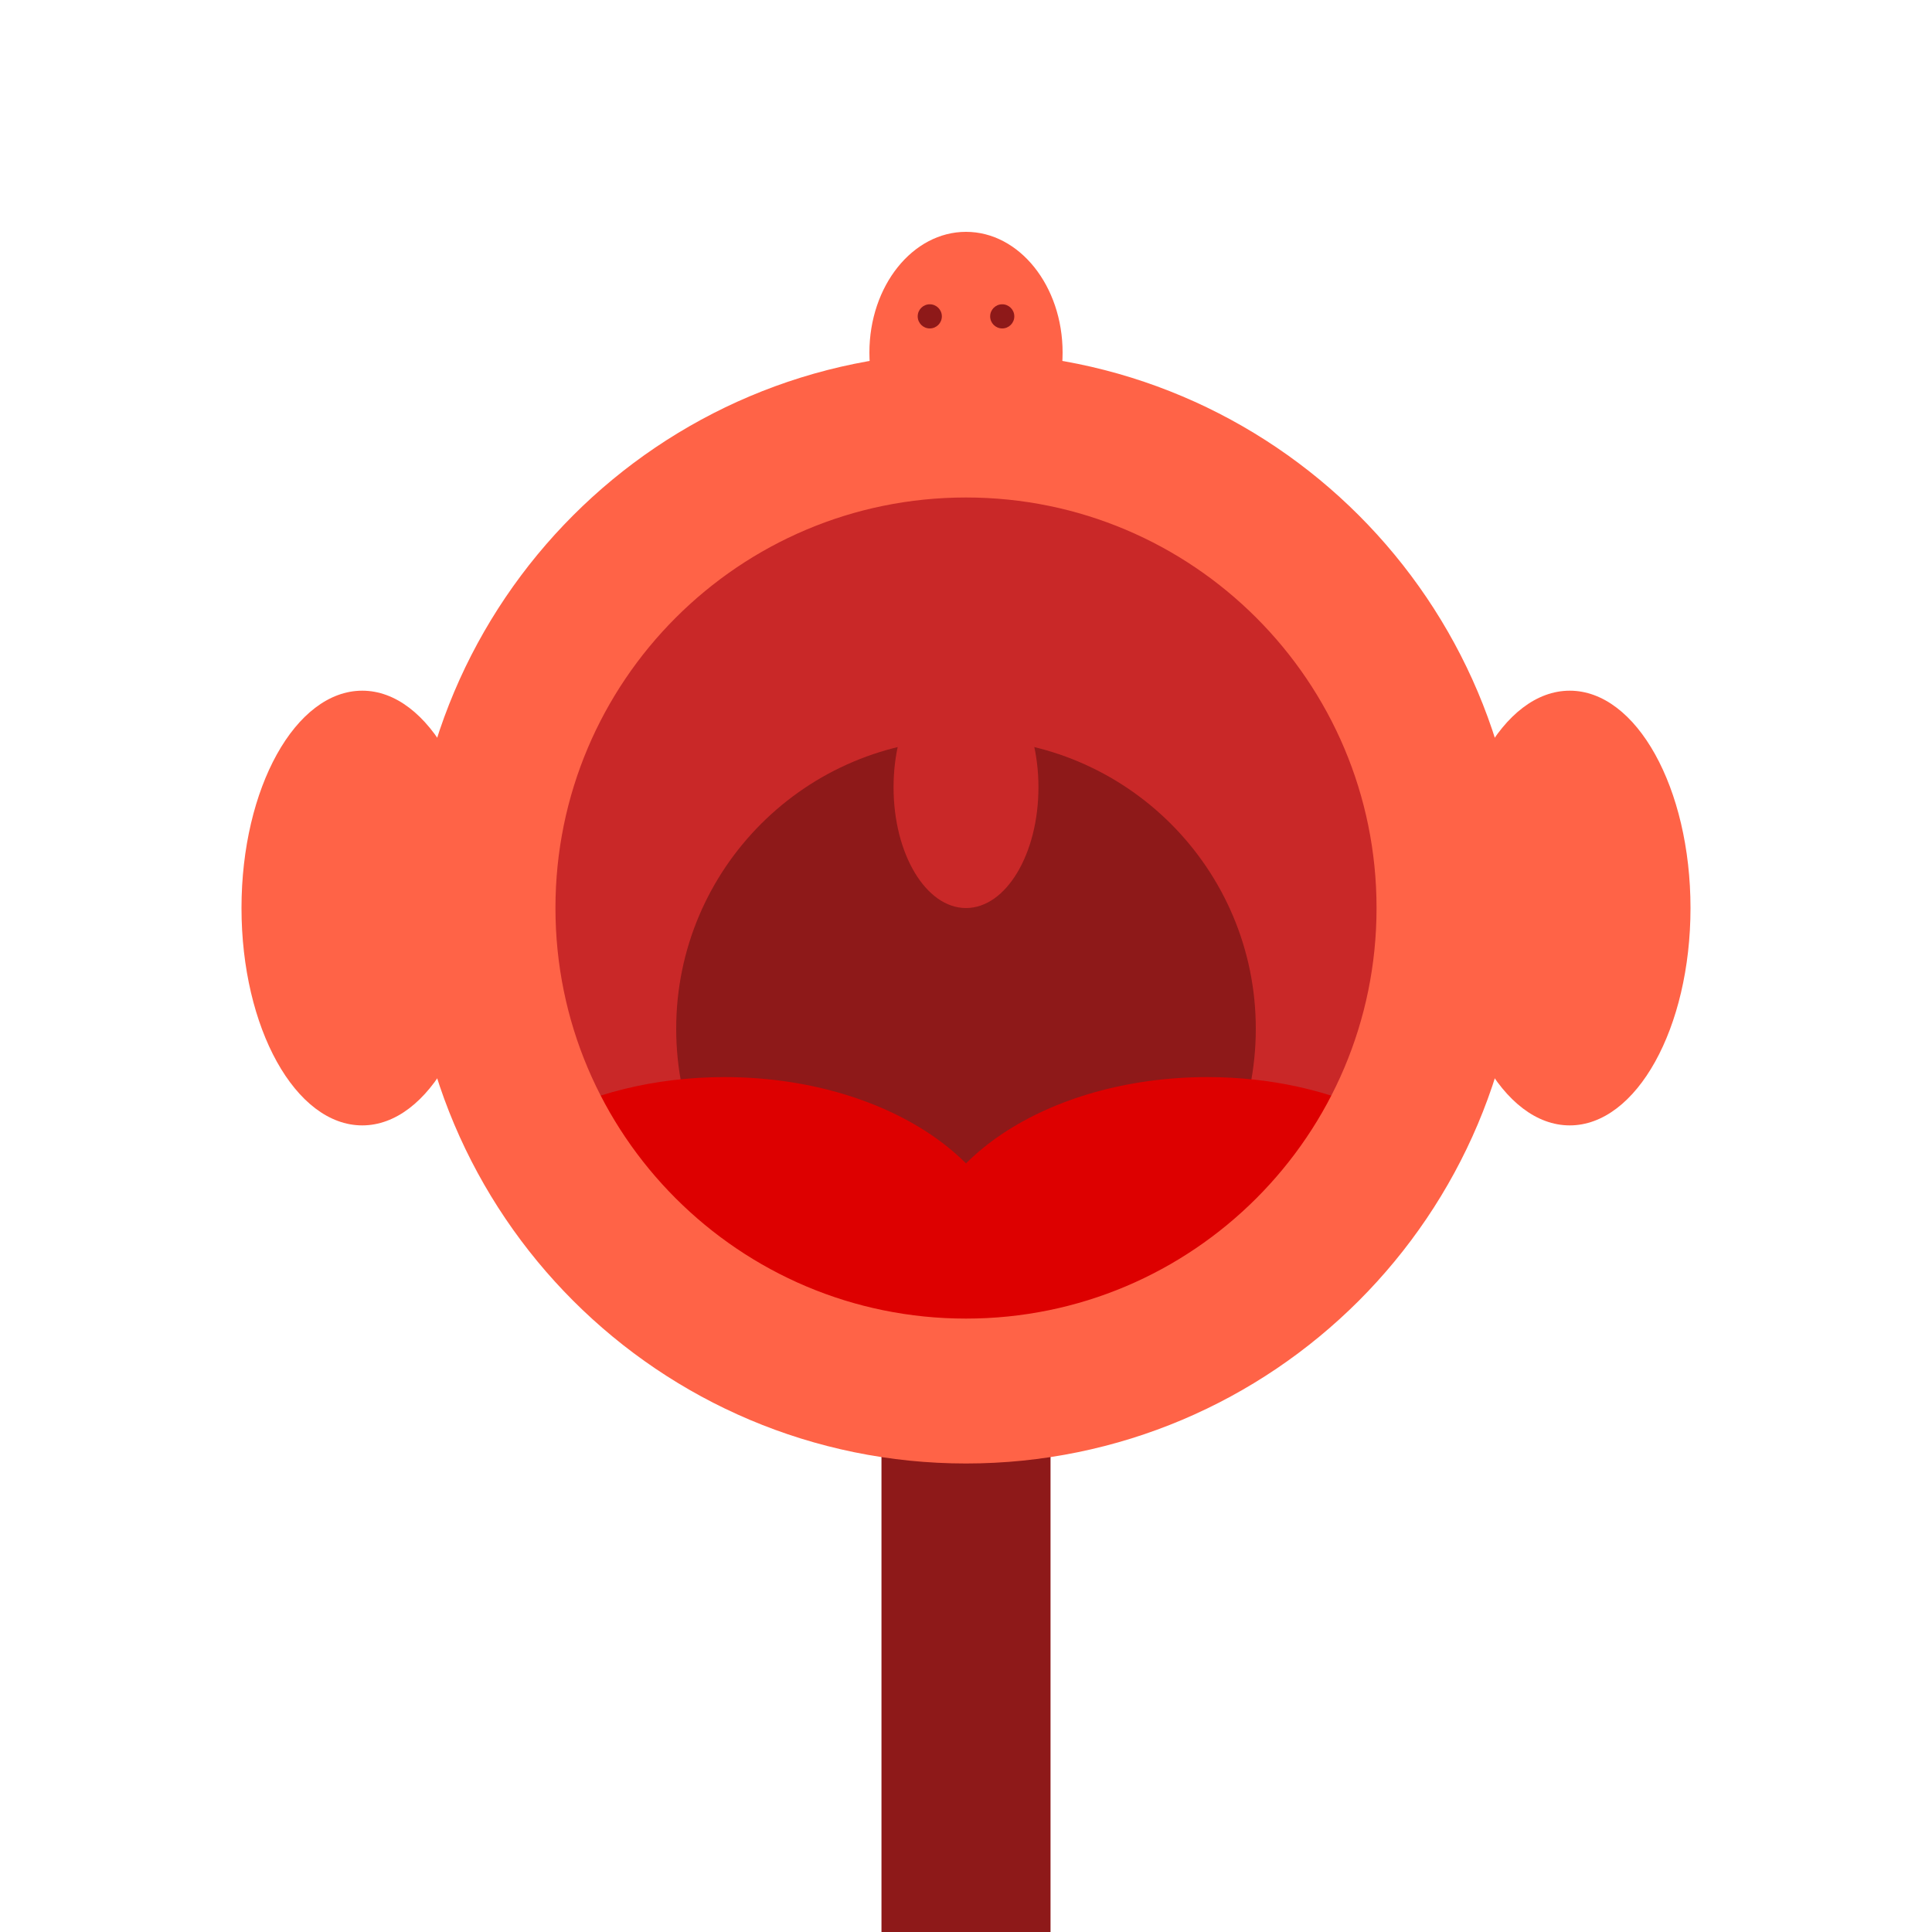
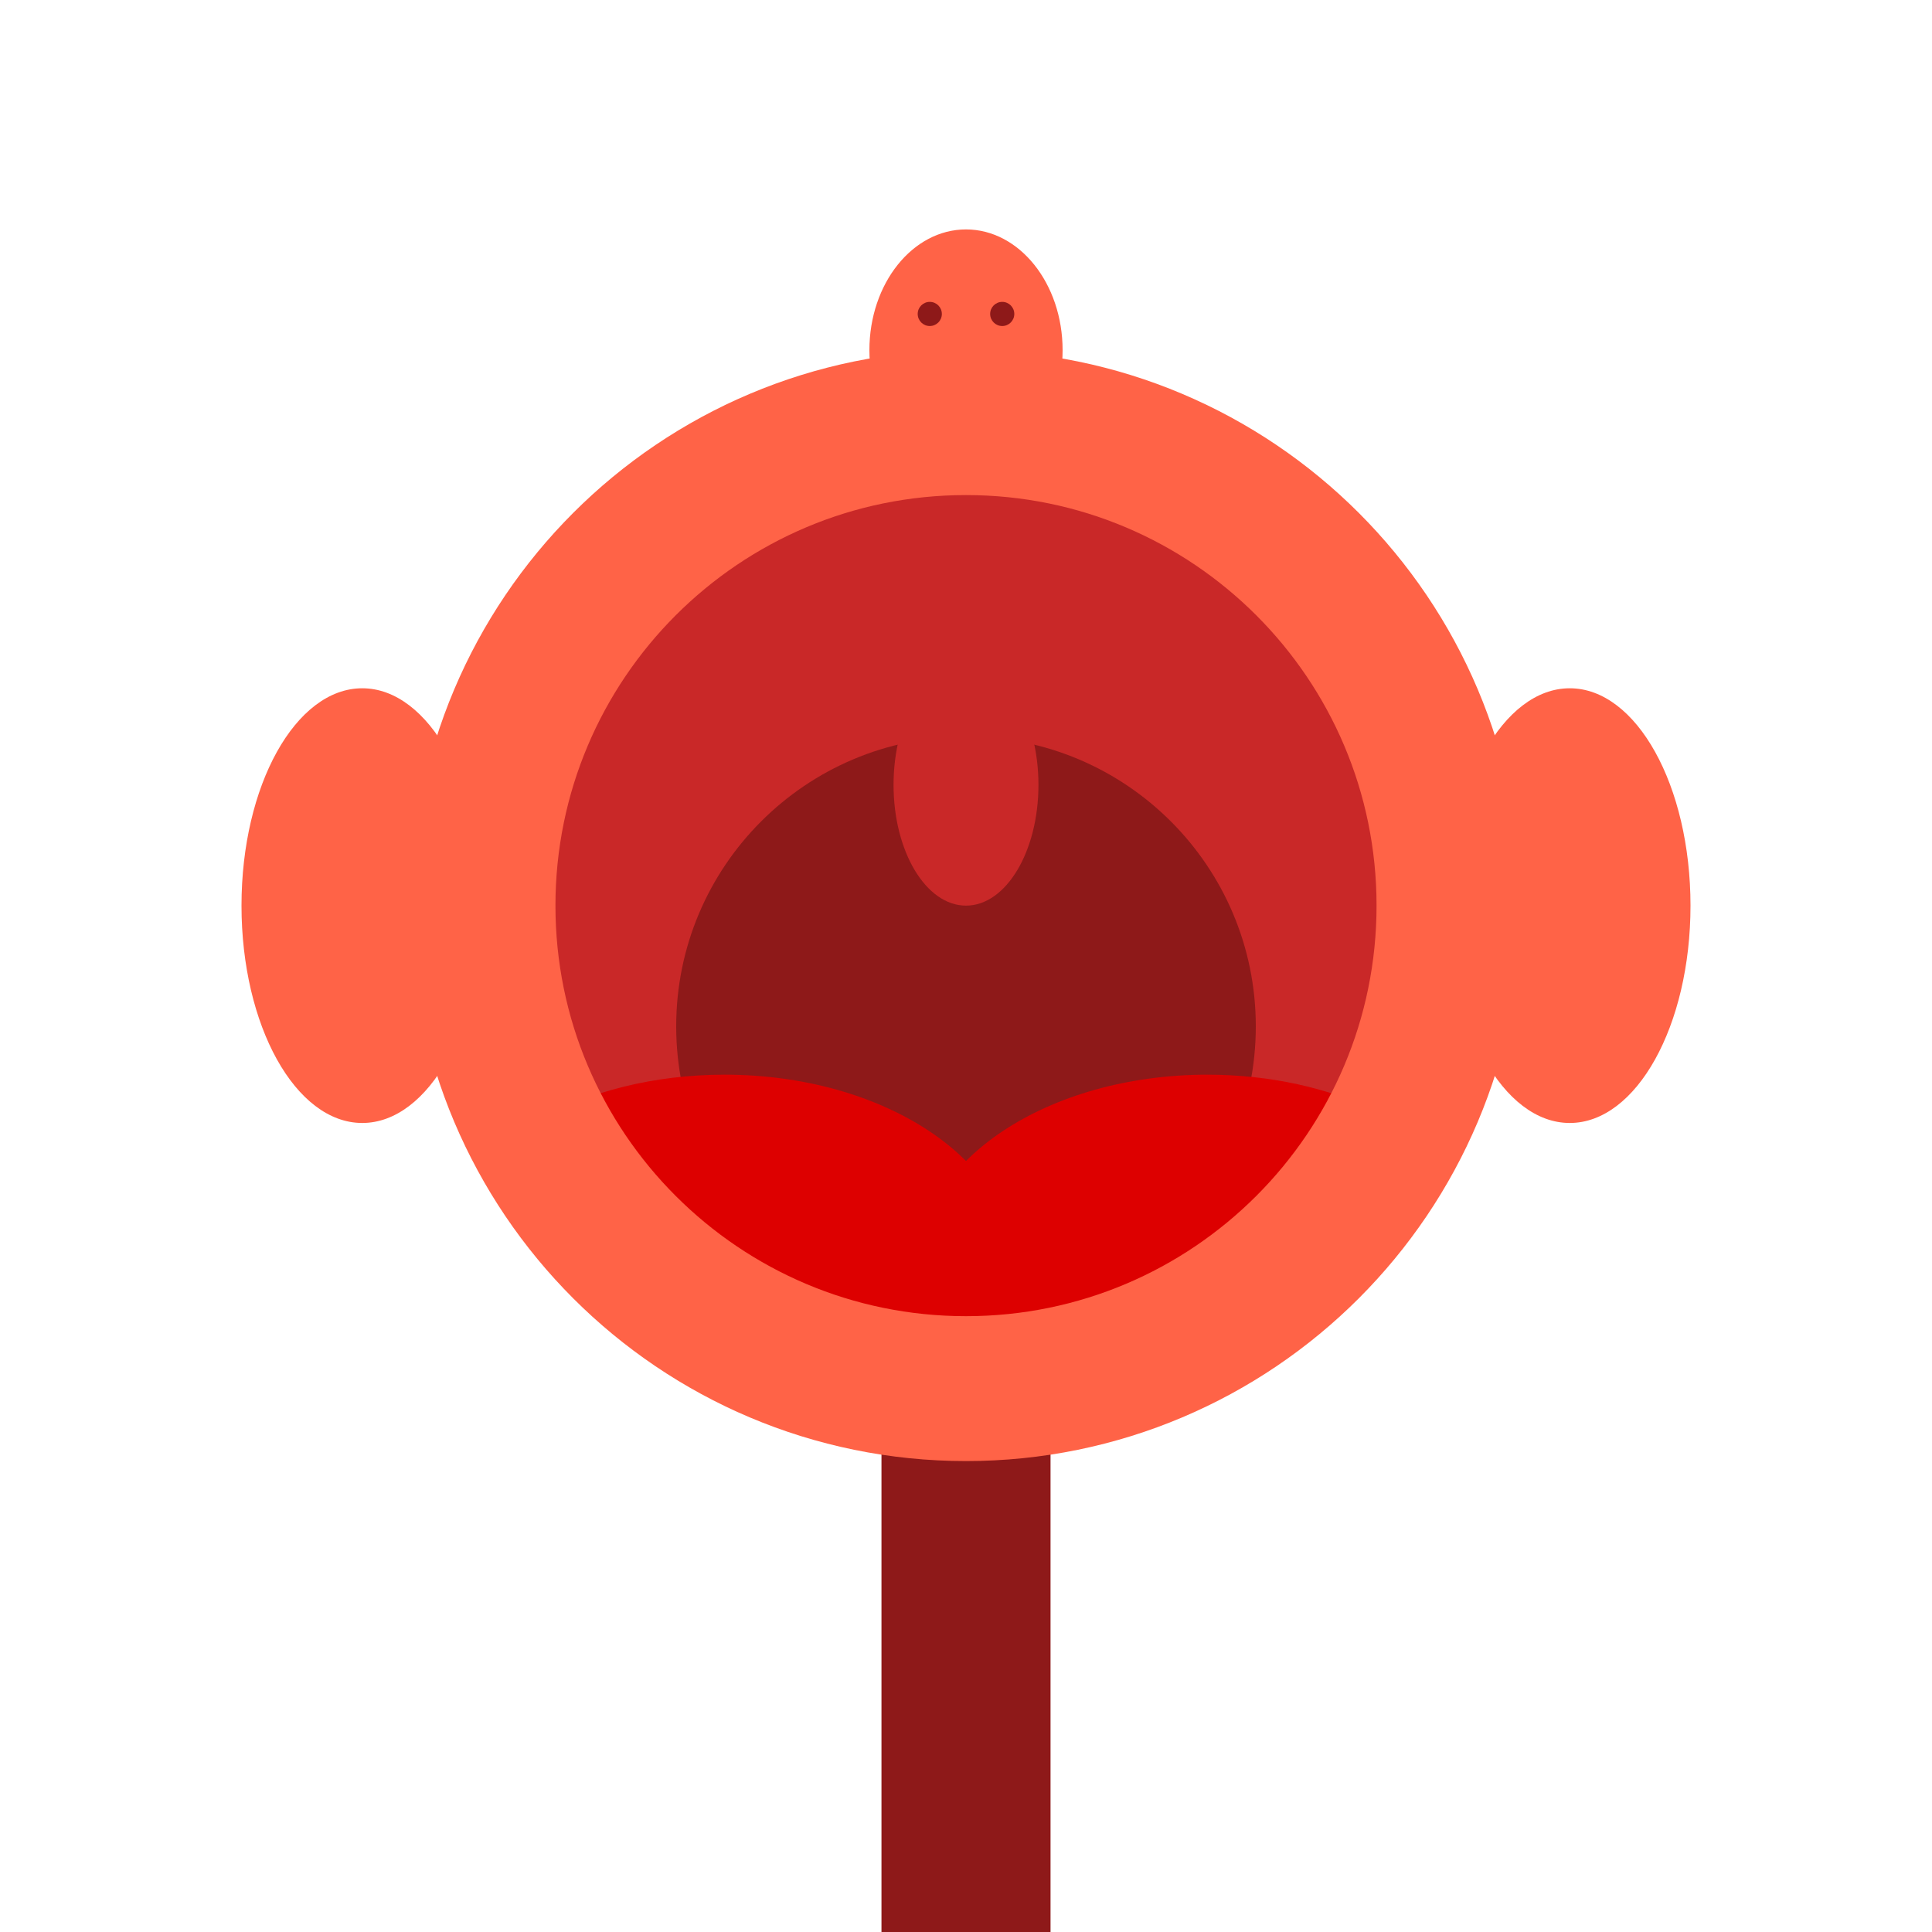
<svg xmlns="http://www.w3.org/2000/svg" id="Ebene_1" data-name="Ebene 1" viewBox="0 0 800 800">
  <defs>
    <style>.cls-1,.cls-6{fill:none;}.cls-1{stroke:#8e1919;stroke-miterlimit:10;stroke-width:70px;}.cls-2{fill:#c92828;}.cls-3{fill:#8e1919;}.cls-4{fill:#d00;}.cls-5{fill:tomato;}.cls-6{stroke:tomato;stroke-width:60px;}</style>
  </defs>
-   <line class="cls-1" x1="400" y1="576" x2="400" y2="1707" />
-   <circle class="cls-2" cx="400" cy="376" r="180" />
-   <circle class="cls-3" cx="400" cy="426" r="120" />
-   <ellipse class="cls-2" cx="400" cy="326" rx="30" ry="50" />
-   <path class="cls-4" d="M422.3,587,569.9,461c-19.7-9.4-43.8-15-69.9-15-66.3,0-120,35.8-120,80C380,550.4,396.4,572.3,422.3,587Z" />
-   <ellipse class="cls-5" cx="150" cy="376" rx="50" ry="90" />
-   <ellipse class="cls-5" cx="650" cy="376" rx="50" ry="90" />
-   <ellipse class="cls-5" cx="400" cy="146" rx="40" ry="50" />
-   <circle class="cls-3" cx="385" cy="131" r="5" />
-   <circle class="cls-3" cx="415" cy="131" r="5" />
-   <path class="cls-4" d="M376.8,587.5C403.2,572.8,420,550.7,420,526c0-44.2-53.7-80-120-80-29.2,0-56,7-76.8,18.5Z" />
-   <circle class="cls-6" cx="400" cy="376" r="200" />
+   <line class="cls-1" x1="400" y1="575" x2="400" y2="1706" />
+   <circle class="cls-2" cx="400" cy="375" r="180" />
+   <circle class="cls-3" cx="400" cy="425" r="120" />
+   <ellipse class="cls-2" cx="400" cy="325" rx="30" ry="50" />
+   <path class="cls-4" d="M422.3,586,569.9,460c-19.7-9.4-43.8-15-69.9-15-66.3,0-120,35.8-120,80C380,549.4,396.4,571.3,422.3,586Z" />
+   <ellipse class="cls-5" cx="150" cy="375" rx="50" ry="90" />
+   <ellipse class="cls-5" cx="650" cy="375" rx="50" ry="90" />
+   <ellipse class="cls-5" cx="400" cy="145" rx="40" ry="50" />
+   <circle class="cls-3" cx="385" cy="130" r="5" />
+   <circle class="cls-3" cx="415" cy="130" r="5" />
+   <path class="cls-4" d="M376.8,586.5C403.2,571.8,420,549.7,420,525c0-44.2-53.7-80-120-80-29.2,0-56,7-76.8,18.5Z" />
+   <circle class="cls-6" cx="400" cy="375" r="200" />
</svg>
